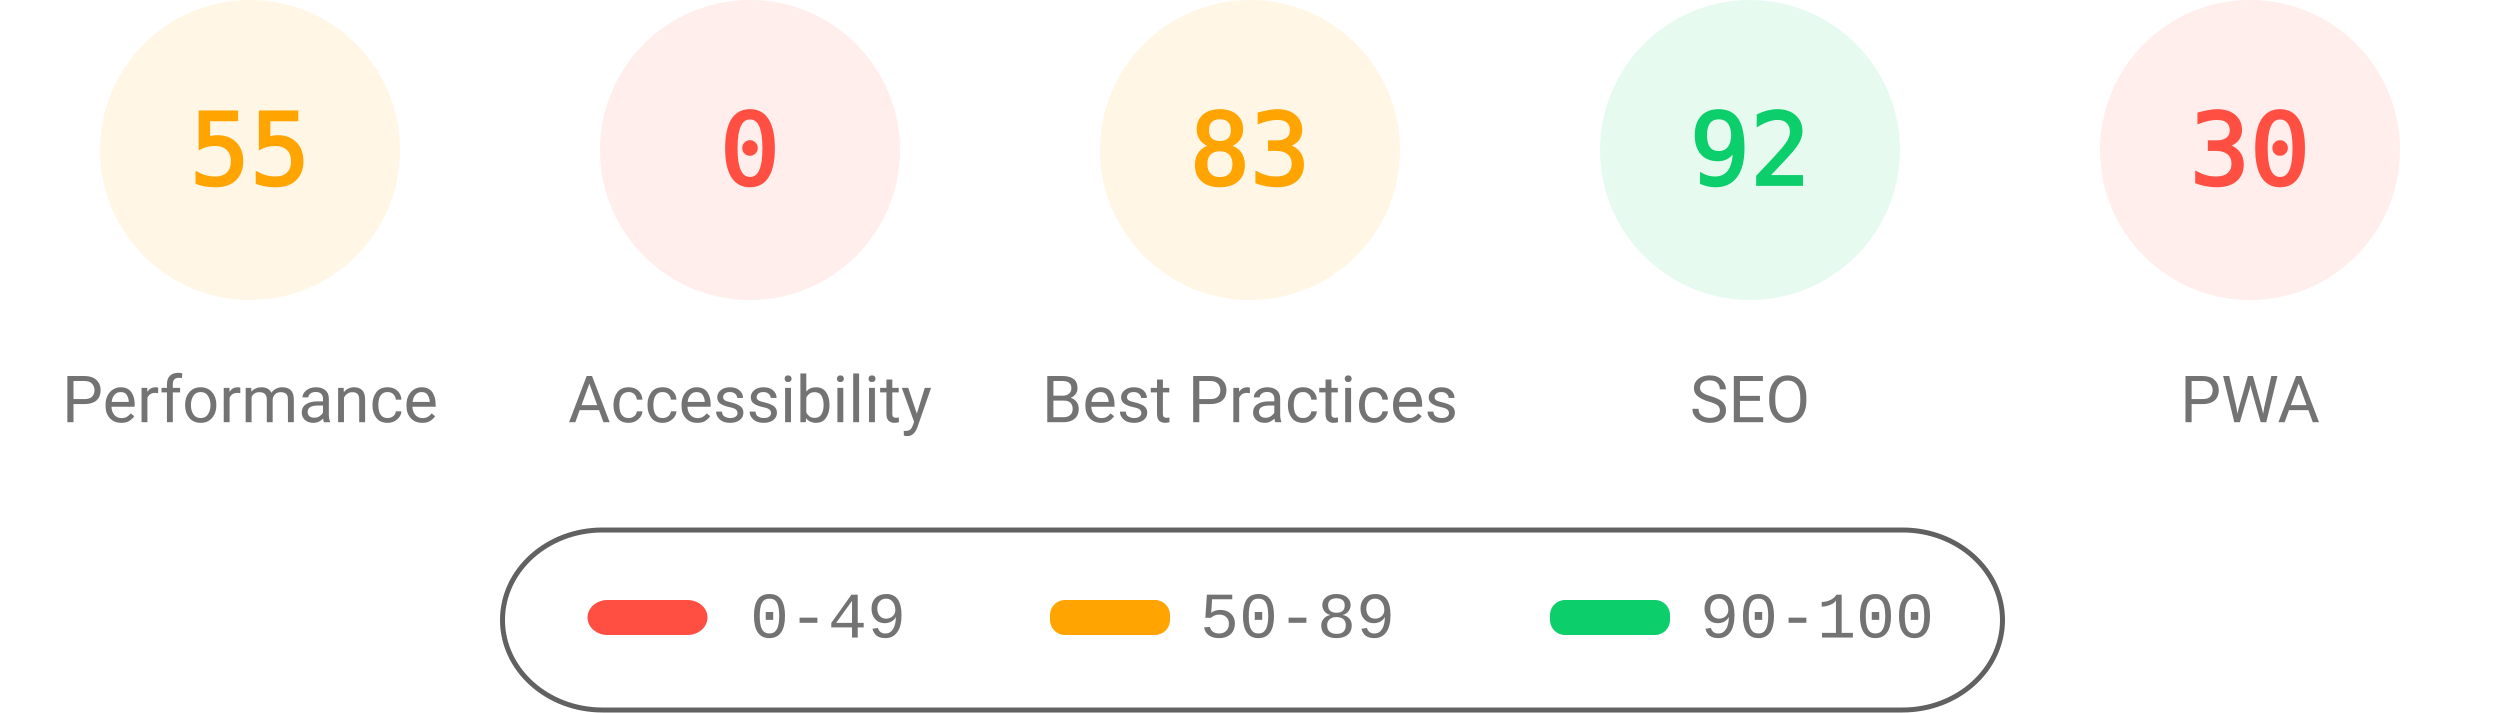
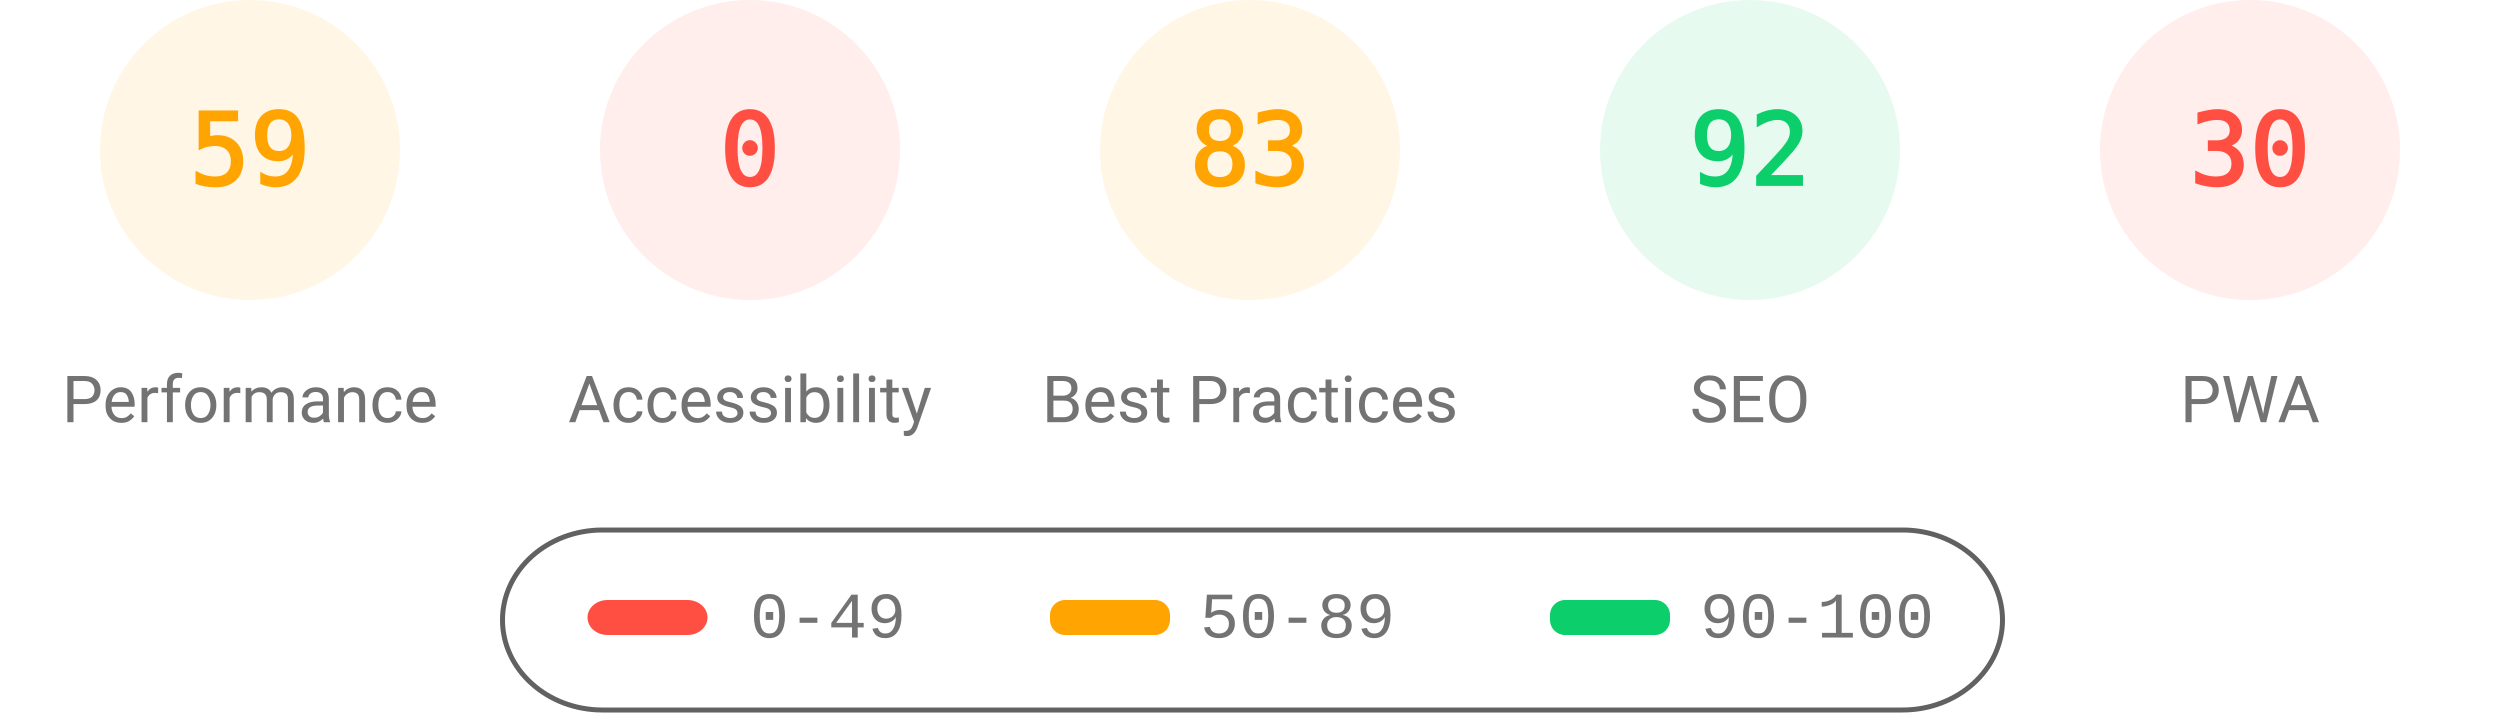
<svg xmlns="http://www.w3.org/2000/svg" fill="none" width="1000" height="285">
  <style>.gauge-base{opacity:.1}.gauge-arc{fill:none;animation-delay:250ms;stroke-linecap:round;transform:rotate(-90deg);transform-origin:100px 60px;animation:load-gauge 1s ease forwards}.guage-text{font-size:40px;font-family:monospace;text-align:center}.guage-red{color:#ff4e42;fill:#ff4e42;stroke:#ff4e42}.guage-orange{color:#ffa400;fill:#ffa400;stroke:#ffa400}.guage-green{color:#0cce6b;fill:#0cce6b;stroke:#0cce6b}.guage-undefined{color:#5c5c5c;fill:#5c5c5c;stroke:#5c5c5c}.guage-title{color:#737373;fill:#737373;stroke:none;font-size:26px;line-height:26px;font-family:Roboto,Halvetica,Arial,sans-serif}@keyframes load-gauge{from{stroke-dasharray:0 352.858}}</style>
  <svg class="guage-div guage-perf guage-orange" viewBox="0 0 200 200" width="200" height="200">
    <circle class="gauge-base" r="56" cx="100" cy="60" stroke-width="8" />
-     <circle class="gauge-arc guage-arc-1" r="56" cx="100" cy="60" stroke-width="8" style="stroke-dasharray:193.522,351.858" />
-     <text class="guage-text" x="100" y="60" alignment-baseline="central" dominant-baseline="central" text-anchor="middle">55</text>
+     <circle class="gauge-arc guage-arc-1" r="56" cx="100" cy="60" stroke-width="8" style="stroke-dasharray:207.596,351.858" />
+     <text class="guage-text" x="100" y="60" alignment-baseline="central" dominant-baseline="central" text-anchor="middle">59</text>
    <text class="guage-title" x="100" y="160" alignment-baseline="central" dominant-baseline="central" text-anchor="middle">Performance</text>
  </svg>
  <svg class="guage-div guage-acc guage-red" viewBox="0 0 200 200" width="200" height="200" x="200">
    <circle class="gauge-base" r="56" cx="100" cy="60" stroke-width="8" />
    <circle class="gauge-arc guage-arc-2" r="56" cx="100" cy="60" stroke-width="8" style="stroke-dasharray:0,351.858" />
    <text class="guage-text" x="100" y="60" alignment-baseline="central" dominant-baseline="central" text-anchor="middle">0</text>
    <text class="guage-title" x="100" y="160" alignment-baseline="central" dominant-baseline="central" text-anchor="middle">Accessibility</text>
  </svg>
  <svg class="guage-div guage-best guage-orange" viewBox="0 0 200 200" width="200" height="200" x="400">
    <circle class="gauge-base" r="56" cx="100" cy="60" stroke-width="8" />
    <circle class="gauge-arc guage-arc-3" r="56" cx="100" cy="60" stroke-width="8" style="stroke-dasharray:292.042,351.858" />
    <text class="guage-text" x="100" y="60" alignment-baseline="central" dominant-baseline="central" text-anchor="middle">83</text>
    <text class="guage-title" x="100" y="160" alignment-baseline="central" dominant-baseline="central" text-anchor="middle">Best Practices</text>
  </svg>
  <svg class="guage-div guage-seo guage-green" viewBox="0 0 200 200" width="200" height="200" x="600">
    <circle class="gauge-base" r="56" cx="100" cy="60" stroke-width="8" />
    <circle class="gauge-arc guage-arc-4" r="56" cx="100" cy="60" stroke-width="8" style="stroke-dasharray:323.709,351.858" />
    <text class="guage-text" x="100" y="60" alignment-baseline="central" dominant-baseline="central" text-anchor="middle">92</text>
    <text class="guage-title" x="100" y="160" alignment-baseline="central" dominant-baseline="central" text-anchor="middle">SEO</text>
  </svg>
  <svg class="guage-div guage-pwa guage-red" viewBox="0 0 200 200" width="200" height="200" x="800">
    <circle class="gauge-base" r="56" cx="100" cy="60" stroke-width="8" />
    <circle class="gauge-arc guage-arc-4" r="56" cx="100" cy="60" stroke-width="8" style="stroke-dasharray:105.557,351.858" />
    <text class="guage-text" x="100" y="60" alignment-baseline="central" dominant-baseline="central" text-anchor="middle">30</text>
    <text class="guage-title" x="100" y="160" alignment-baseline="central" dominant-baseline="central" text-anchor="middle">PWA</text>
  </svg>
  <svg width="604" height="76" x="200" y="210">
    <path fill="none" id="canvas_background" d="M-1-1h604v80H-1z" />
    <rect fill-opacity="0" stroke="#616161" stroke-width="2" rx="40" id="svg_2" height="72" width="600" y="2" x="1" fill="#000" />
    <rect stroke="#000" rx="8" id="svg_3" height="14" width="48" y="30" x="35" stroke-opacity="null" stroke-width="0" fill="#ff4e42" />
    <rect stroke="#000" rx="6" id="svg_4" height="14" width="48" y="30" x="220" stroke-opacity="null" stroke-width="0" fill="#ffa400" />
    <rect stroke="#000" rx="6" id="svg_5" height="14" width="48" y="30" x="420" stroke-opacity="null" stroke-width="0" fill="#0cce6b" />
    <text xml:space="preserve" text-anchor="start" font-family="'Courier New', Courier, monospace" font-size="26" id="svg_6" y="45" x="100" stroke-opacity="null" stroke-width="0" stroke="#000" fill="#737373">0-49</text>
    <text xml:space="preserve" text-anchor="start" font-family="'Courier New', Courier, monospace" font-size="26" id="svg_7" y="45" x="280" stroke-opacity="null" stroke-width="0" stroke="#000" fill="#737373">50-89</text>
    <text xml:space="preserve" text-anchor="start" font-family="'Courier New', Courier, monospace" font-size="26" id="svg_8" y="45" x="480" stroke-opacity="null" stroke-width="0" stroke="#000" fill="#737373">90-100</text>
  </svg>
</svg>
